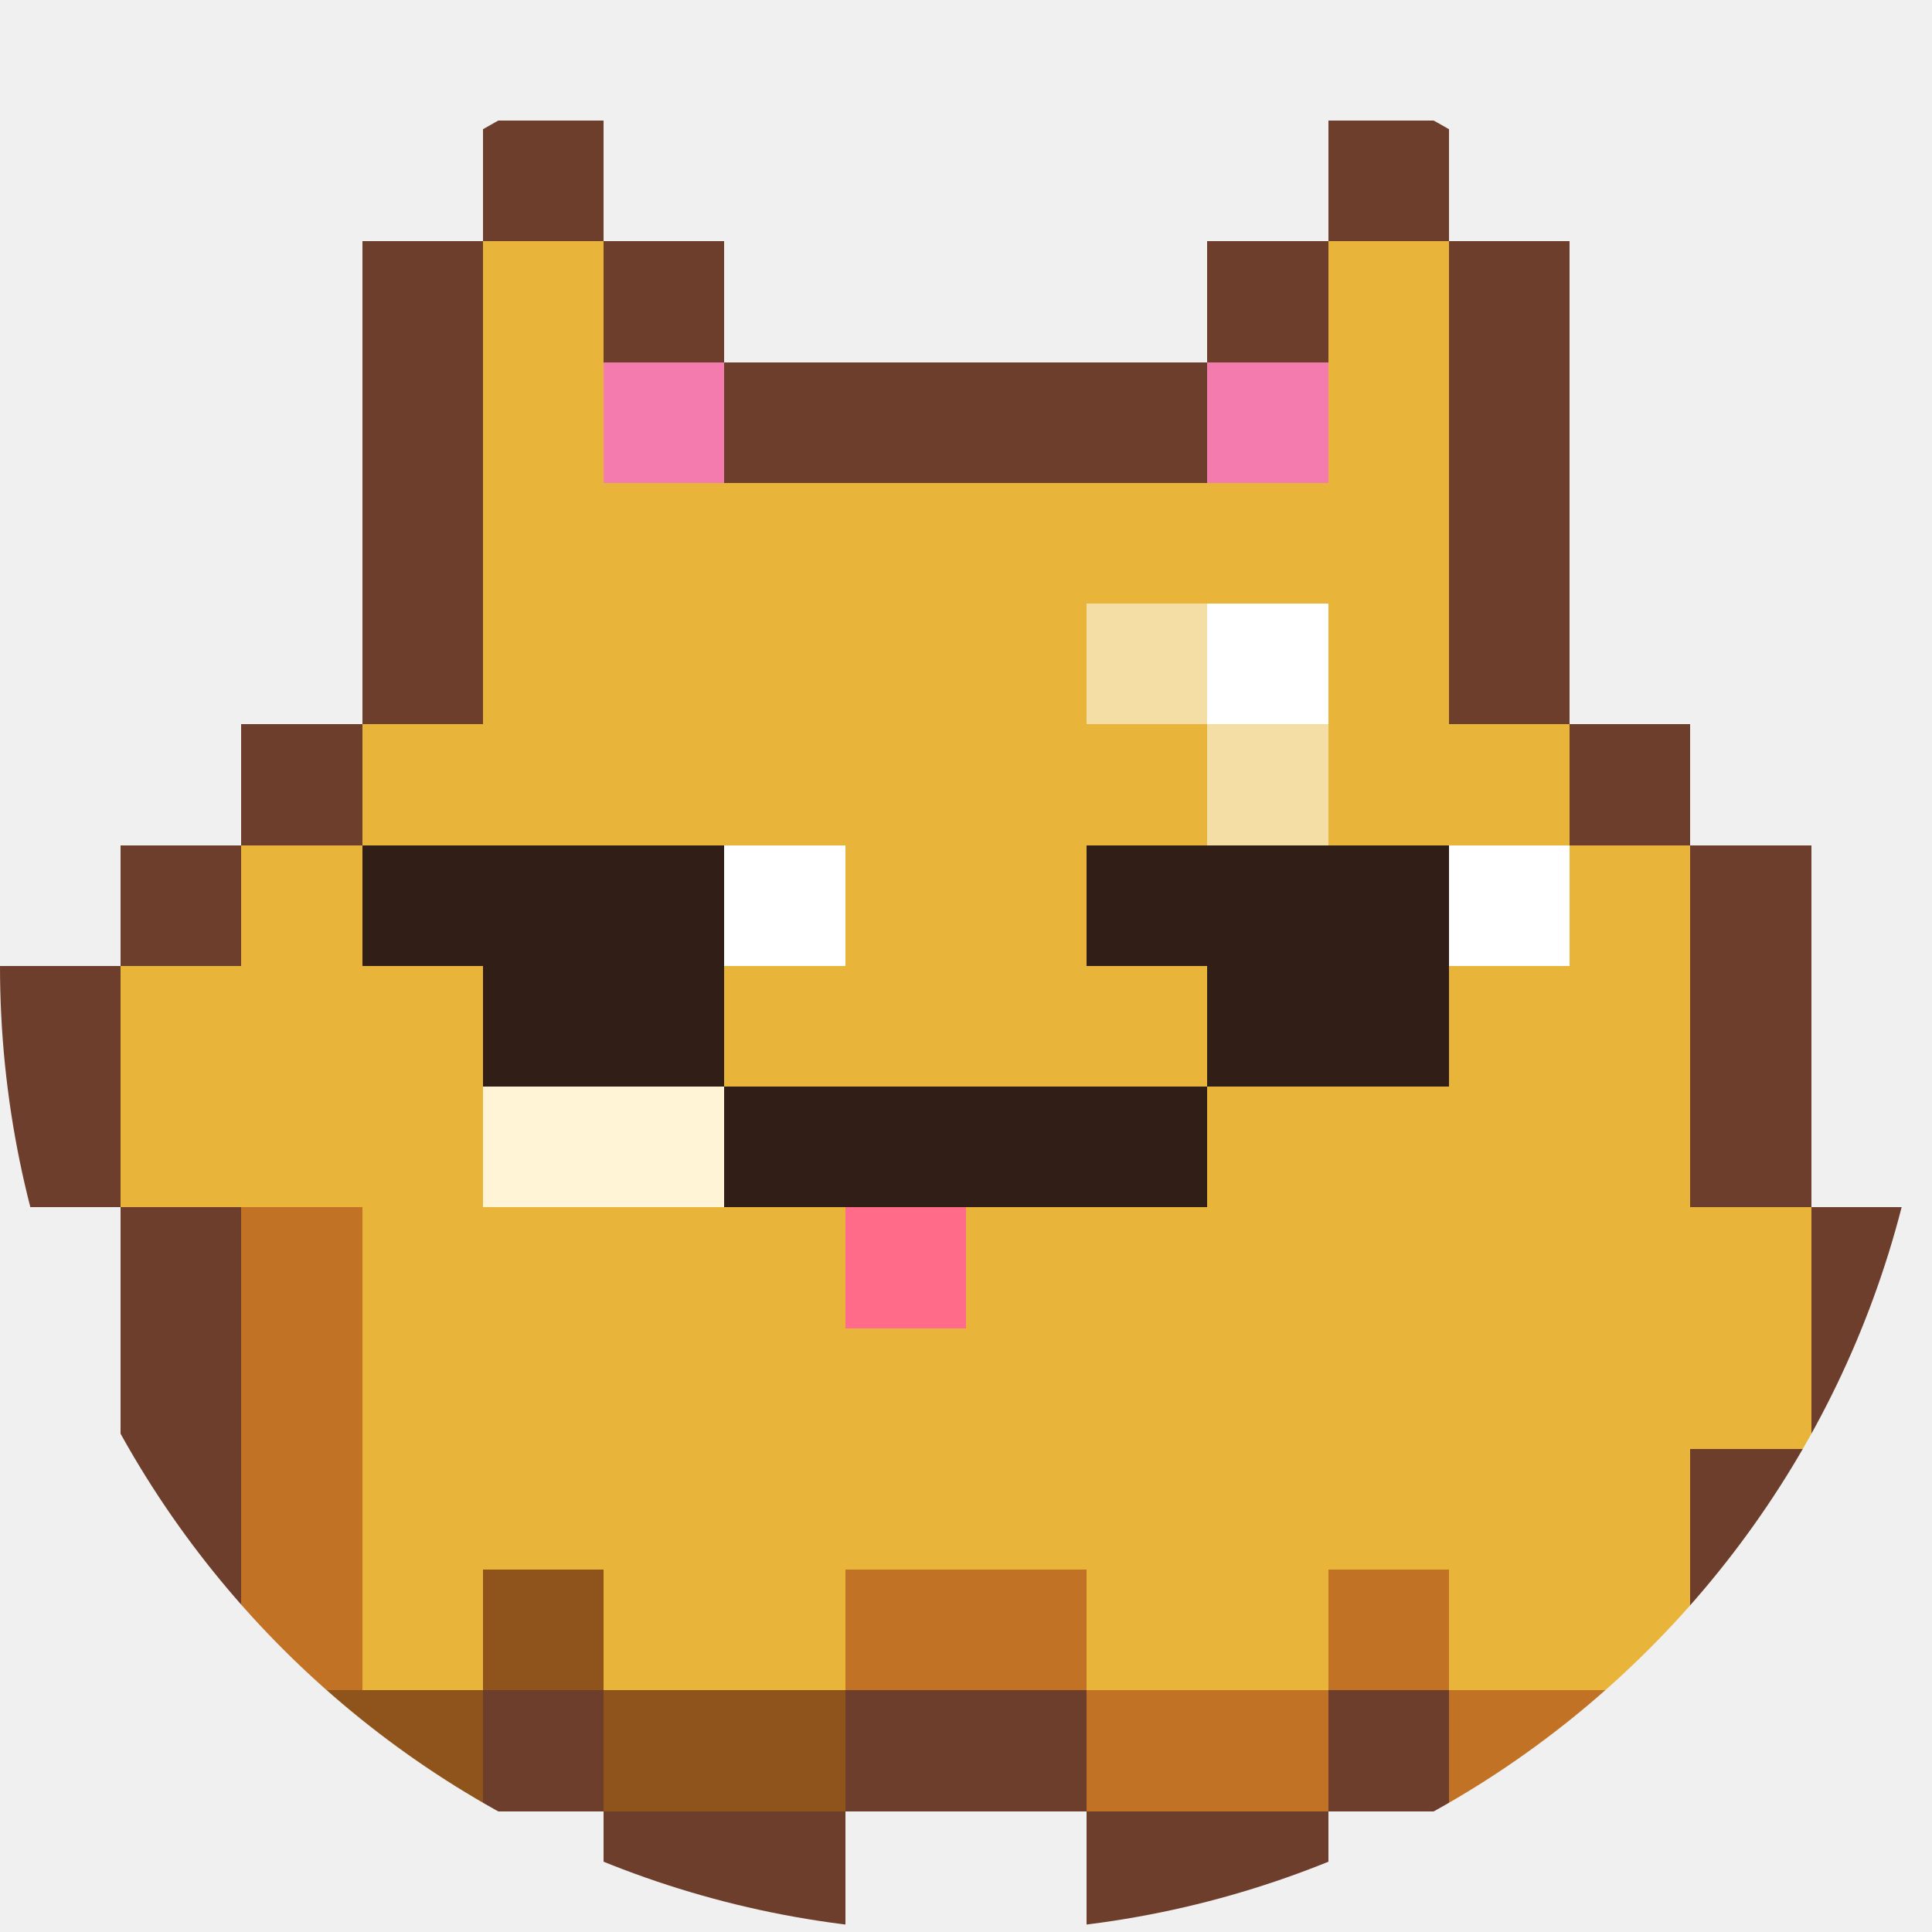
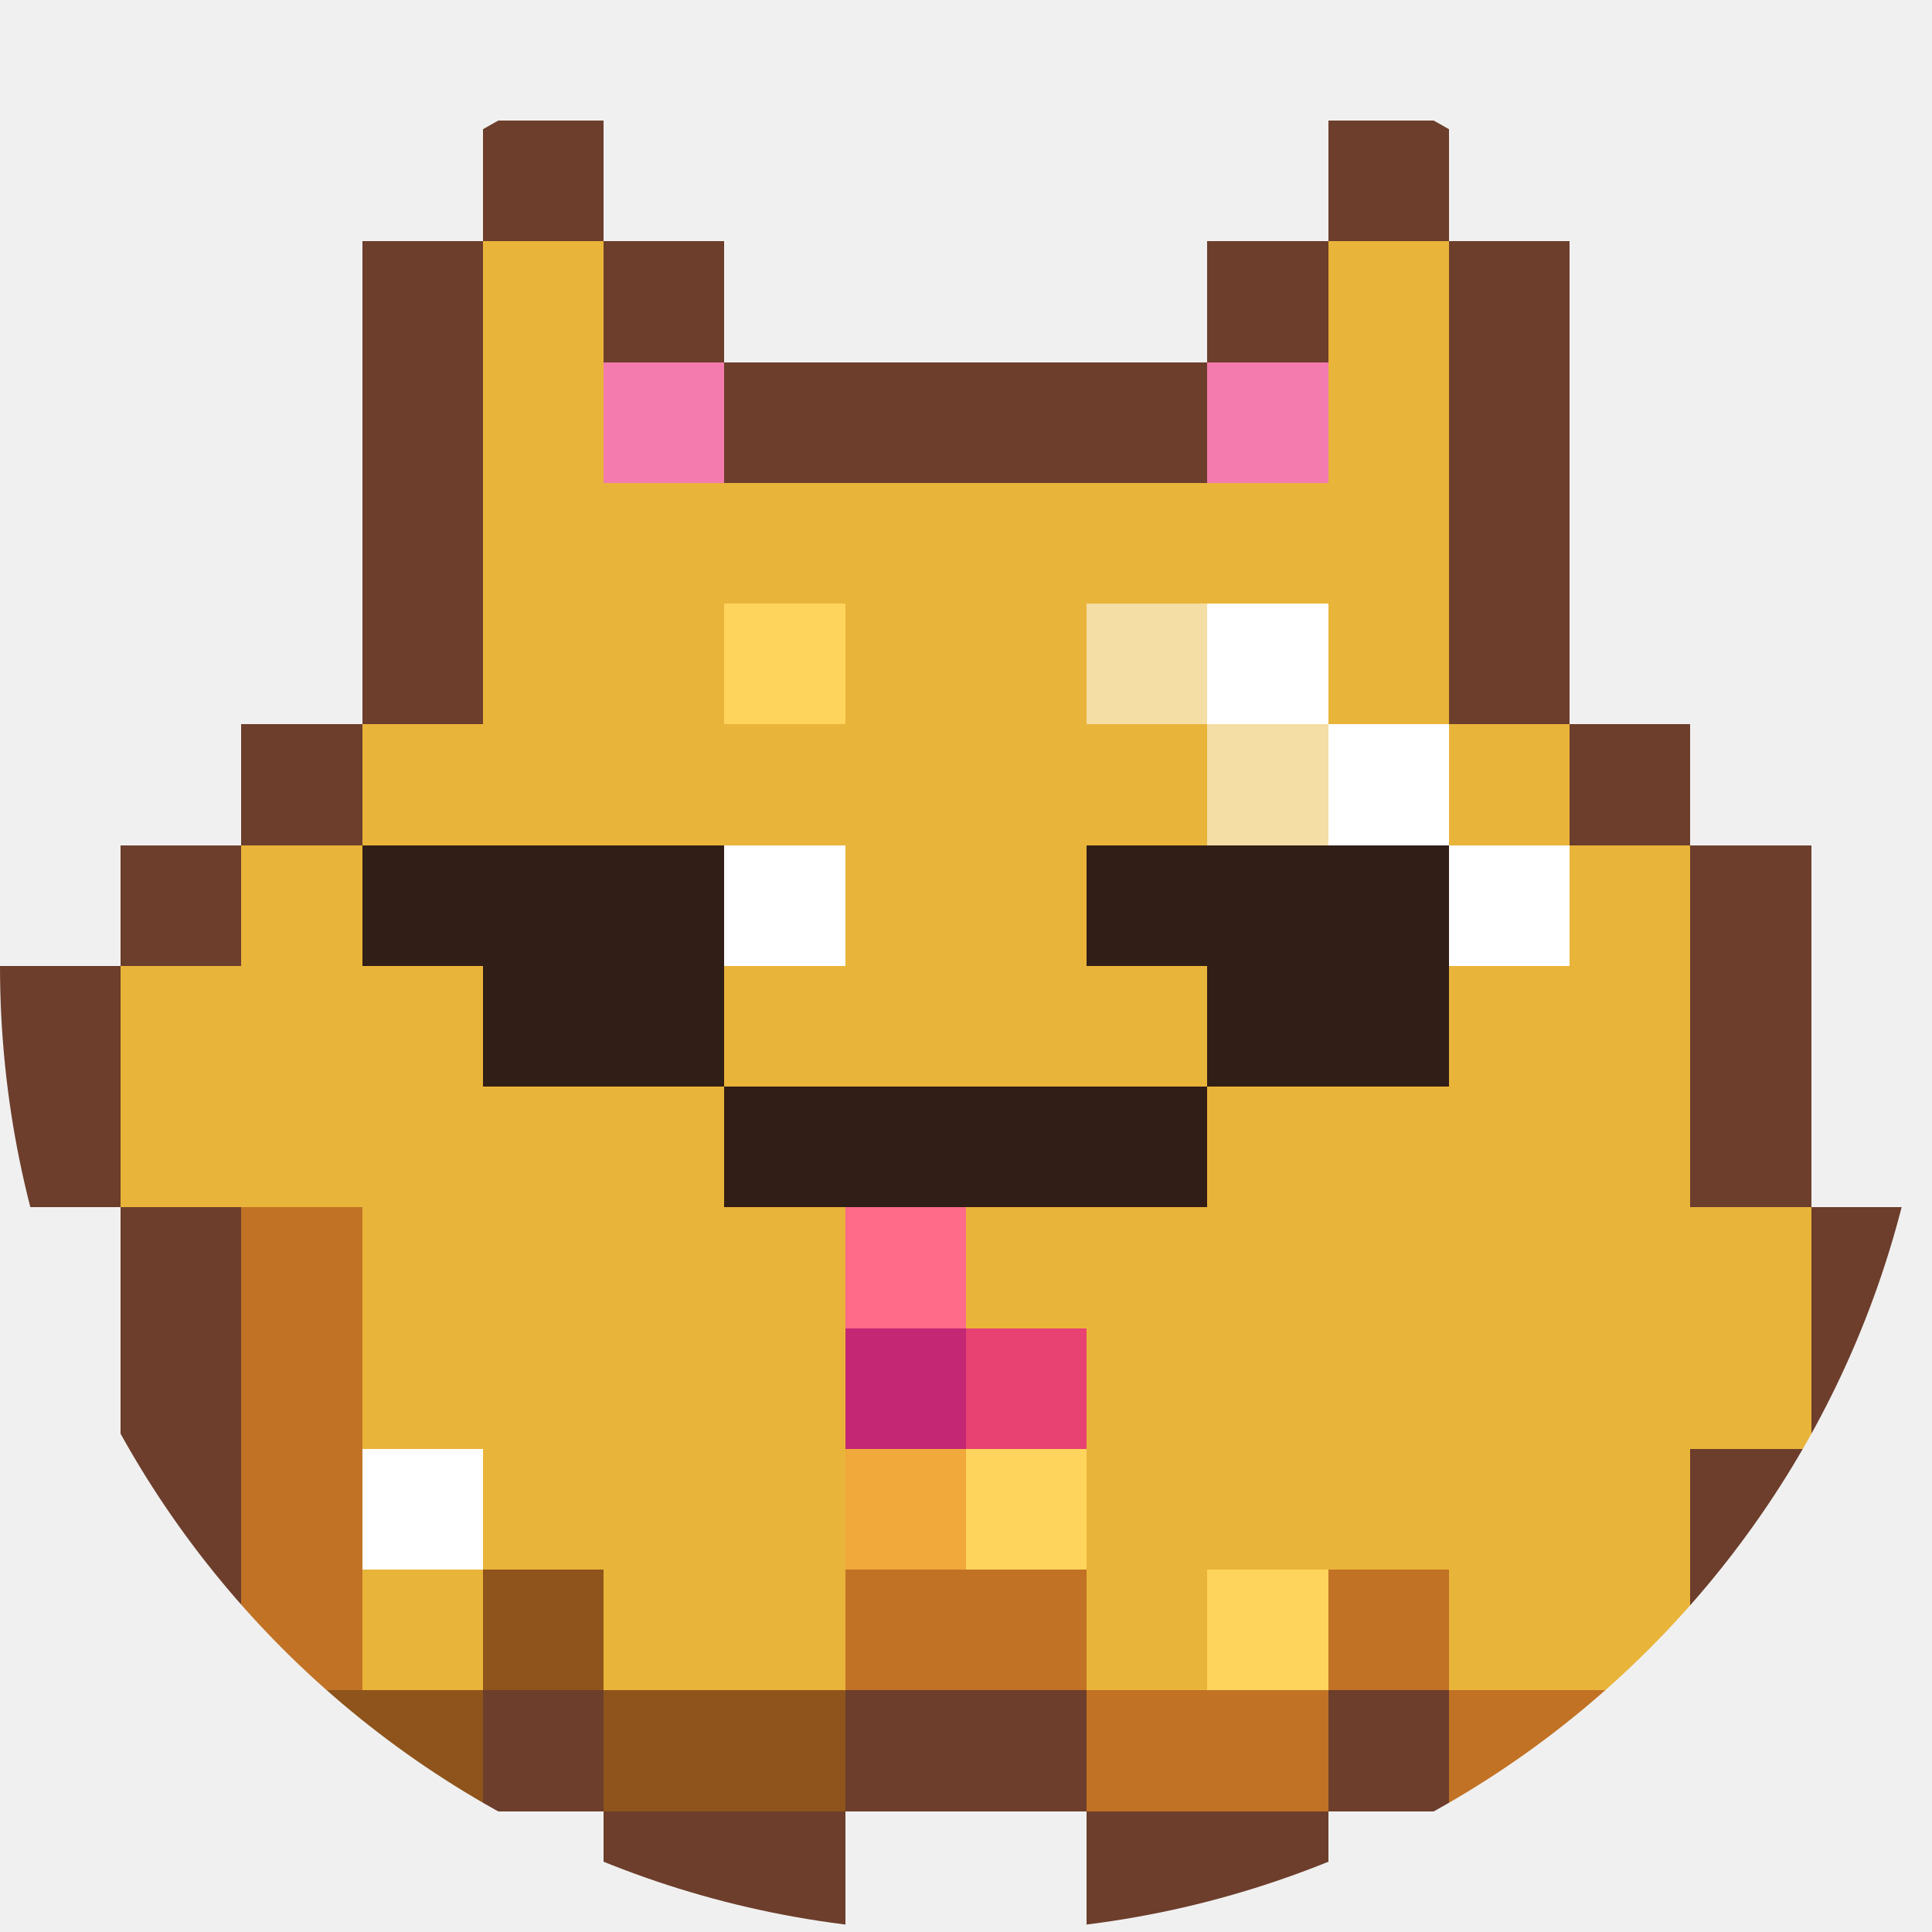
<svg xmlns="http://www.w3.org/2000/svg" width="128" height="128" viewBox="0 0 128 128" shape-rendering="crispEdges" role="presentation" aria-hidden="true">
  <defs>
    <clipPath id="clip">
      <circle cx="64" cy="64" r="64" />
    </clipPath>
  </defs>
  <g clip-path="url(#clip)">
    <rect x="32" y="8" width="8" height="8" fill="#6D3E2C" />
    <rect x="88" y="8" width="8" height="8" fill="#6D3E2C" />
    <rect x="24" y="16" width="8" height="8" fill="#6D3E2C" />
    <rect x="32" y="16" width="8" height="8" fill="#E9B43A" />
    <rect x="40" y="16" width="8" height="8" fill="#6D3E2C" />
    <rect x="80" y="16" width="8" height="8" fill="#6D3E2C" />
    <rect x="88" y="16" width="8" height="8" fill="#E9B43A" />
    <rect x="96" y="16" width="8" height="8" fill="#6D3E2C" />
    <rect x="24" y="24" width="8" height="8" fill="#6D3E2C" />
    <rect x="32" y="24" width="8" height="8" fill="#E9B43A" />
    <rect x="40" y="24" width="8" height="8" fill="#F47BAE" />
    <rect x="48" y="24" width="32" height="8" fill="#6D3E2C" />
    <rect x="80" y="24" width="8" height="8" fill="#F47BAE" />
    <rect x="88" y="24" width="8" height="8" fill="#E9B43A" />
    <rect x="96" y="24" width="8" height="8" fill="#6D3E2C" />
    <rect x="24" y="32" width="8" height="8" fill="#6D3E2C" />
    <rect x="32" y="32" width="64" height="8" fill="#E9B43A" />
    <rect x="96" y="32" width="8" height="8" fill="#6D3E2C" />
    <rect x="24" y="40" width="8" height="8" fill="#6D3E2C" />
-     <rect x="32" y="40" width="40" height="8" fill="#E9B43A" />
+     <rect x="32" y="40" width="16" height="8" fill="#E9B43A" />
+     <rect x="48" y="40" width="8" height="8" fill="#FFD45C" />
+     <rect x="56" y="40" width="16" height="8" fill="#E9B43A" />
    <rect x="72" y="40" width="8" height="8" fill="#F5DDA6" />
    <rect x="80" y="40" width="8" height="8" fill="#FFFFFF" />
    <rect x="88" y="40" width="8" height="8" fill="#E9B43A" />
    <rect x="96" y="40" width="8" height="8" fill="#6D3E2C" />
    <rect x="16" y="48" width="8" height="8" fill="#6D3E2C" />
    <rect x="24" y="48" width="56" height="8" fill="#E9B43A" />
    <rect x="80" y="48" width="8" height="8" fill="#F5DDA6" />
-     <rect x="88" y="48" width="16" height="8" fill="#E9B43A" />
+     <rect x="88" y="48" width="8" height="8" fill="#FFFFFF" />
+     <rect x="96" y="48" width="8" height="8" fill="#E9B43A" />
    <rect x="104" y="48" width="8" height="8" fill="#6D3E2C" />
    <rect x="8" y="56" width="8" height="8" fill="#6D3E2C" />
    <rect x="16" y="56" width="8" height="8" fill="#E9B43A" />
    <rect x="24" y="56" width="24" height="8" fill="#311E16" />
    <rect x="48" y="56" width="8" height="8" fill="#FFFFFF" />
    <rect x="56" y="56" width="16" height="8" fill="#E9B43A" />
    <rect x="72" y="56" width="24" height="8" fill="#311E16" />
    <rect x="96" y="56" width="8" height="8" fill="#FFFFFF" />
    <rect x="104" y="56" width="8" height="8" fill="#E9B43A" />
    <rect x="112" y="56" width="8" height="8" fill="#6D3E2C" />
    <rect x="0" y="64" width="8" height="8" fill="#6D3E2C" />
    <rect x="8" y="64" width="24" height="8" fill="#E9B43A" />
    <rect x="32" y="64" width="16" height="8" fill="#311E16" />
    <rect x="48" y="64" width="32" height="8" fill="#E9B43A" />
    <rect x="80" y="64" width="16" height="8" fill="#311E16" />
    <rect x="96" y="64" width="16" height="8" fill="#E9B43A" />
    <rect x="112" y="64" width="8" height="8" fill="#6D3E2C" />
    <rect x="0" y="72" width="8" height="8" fill="#6D3E2C" />
-     <rect x="8" y="72" width="24" height="8" fill="#E9B43A" />
-     <rect x="32" y="72" width="16" height="8" fill="#FFF4D6" />
+     <rect x="8" y="72" width="40" height="8" fill="#E9B43A" />
    <rect x="48" y="72" width="32" height="8" fill="#311E16" />
    <rect x="80" y="72" width="32" height="8" fill="#E9B43A" />
    <rect x="112" y="72" width="8" height="8" fill="#6D3E2C" />
    <rect x="8" y="80" width="8" height="8" fill="#6D3E2C" />
    <rect x="16" y="80" width="8" height="8" fill="#C17225" />
    <rect x="24" y="80" width="32" height="8" fill="#E9B43A" />
    <rect x="56" y="80" width="8" height="8" fill="#FF6B88" />
    <rect x="64" y="80" width="56" height="8" fill="#E9B43A" />
    <rect x="120" y="80" width="8" height="8" fill="#6D3E2C" />
    <rect x="8" y="88" width="8" height="8" fill="#6D3E2C" />
    <rect x="16" y="88" width="8" height="8" fill="#C17225" />
-     <rect x="24" y="88" width="96" height="8" fill="#E9B43A" />
+     <rect x="24" y="88" width="32" height="8" fill="#E9B43A" />
+     <rect x="56" y="88" width="8" height="8" fill="#C42874" />
+     <rect x="64" y="88" width="8" height="8" fill="#E74271" />
+     <rect x="72" y="88" width="48" height="8" fill="#E9B43A" />
    <rect x="120" y="88" width="8" height="8" fill="#6D3E2C" />
    <rect x="8" y="96" width="8" height="8" fill="#6D3E2C" />
    <rect x="16" y="96" width="8" height="8" fill="#C17225" />
-     <rect x="24" y="96" width="88" height="8" fill="#E9B43A" />
+     <rect x="24" y="96" width="8" height="8" fill="#FFFFFF" />
+     <rect x="32" y="96" width="24" height="8" fill="#E9B43A" />
+     <rect x="56" y="96" width="8" height="8" fill="#F0A93A" />
+     <rect x="64" y="96" width="8" height="8" fill="#FFD45C" />
+     <rect x="72" y="96" width="40" height="8" fill="#E9B43A" />
    <rect x="112" y="96" width="8" height="8" fill="#6D3E2C" />
    <rect x="8" y="104" width="8" height="8" fill="#6D3E2C" />
    <rect x="16" y="104" width="8" height="8" fill="#C17225" />
    <rect x="24" y="104" width="8" height="8" fill="#E9B43A" />
    <rect x="32" y="104" width="8" height="8" fill="#8E541B" />
    <rect x="40" y="104" width="16" height="8" fill="#E9B43A" />
    <rect x="56" y="104" width="16" height="8" fill="#C17225" />
-     <rect x="72" y="104" width="16" height="8" fill="#E9B43A" />
+     <rect x="72" y="104" width="8" height="8" fill="#E9B43A" />
+     <rect x="80" y="104" width="8" height="8" fill="#FFD45C" />
    <rect x="88" y="104" width="8" height="8" fill="#C17225" />
    <rect x="96" y="104" width="16" height="8" fill="#E9B43A" />
    <rect x="112" y="104" width="8" height="8" fill="#6D3E2C" />
    <rect x="8" y="112" width="8" height="8" fill="#6D3E2C" />
    <rect x="16" y="112" width="16" height="8" fill="#8E541B" />
    <rect x="32" y="112" width="8" height="8" fill="#6D3E2C" />
    <rect x="40" y="112" width="16" height="8" fill="#8E541B" />
    <rect x="56" y="112" width="16" height="8" fill="#6D3E2C" />
    <rect x="72" y="112" width="16" height="8" fill="#C17225" />
    <rect x="88" y="112" width="8" height="8" fill="#6D3E2C" />
    <rect x="96" y="112" width="16" height="8" fill="#C17225" />
    <rect x="112" y="112" width="8" height="8" fill="#6D3E2C" />
    <rect x="16" y="120" width="16" height="8" fill="#6D3E2C" />
    <rect x="40" y="120" width="16" height="8" fill="#6D3E2C" />
    <rect x="72" y="120" width="16" height="8" fill="#6D3E2C" />
    <rect x="96" y="120" width="16" height="8" fill="#6D3E2C" />
  </g>
</svg>
